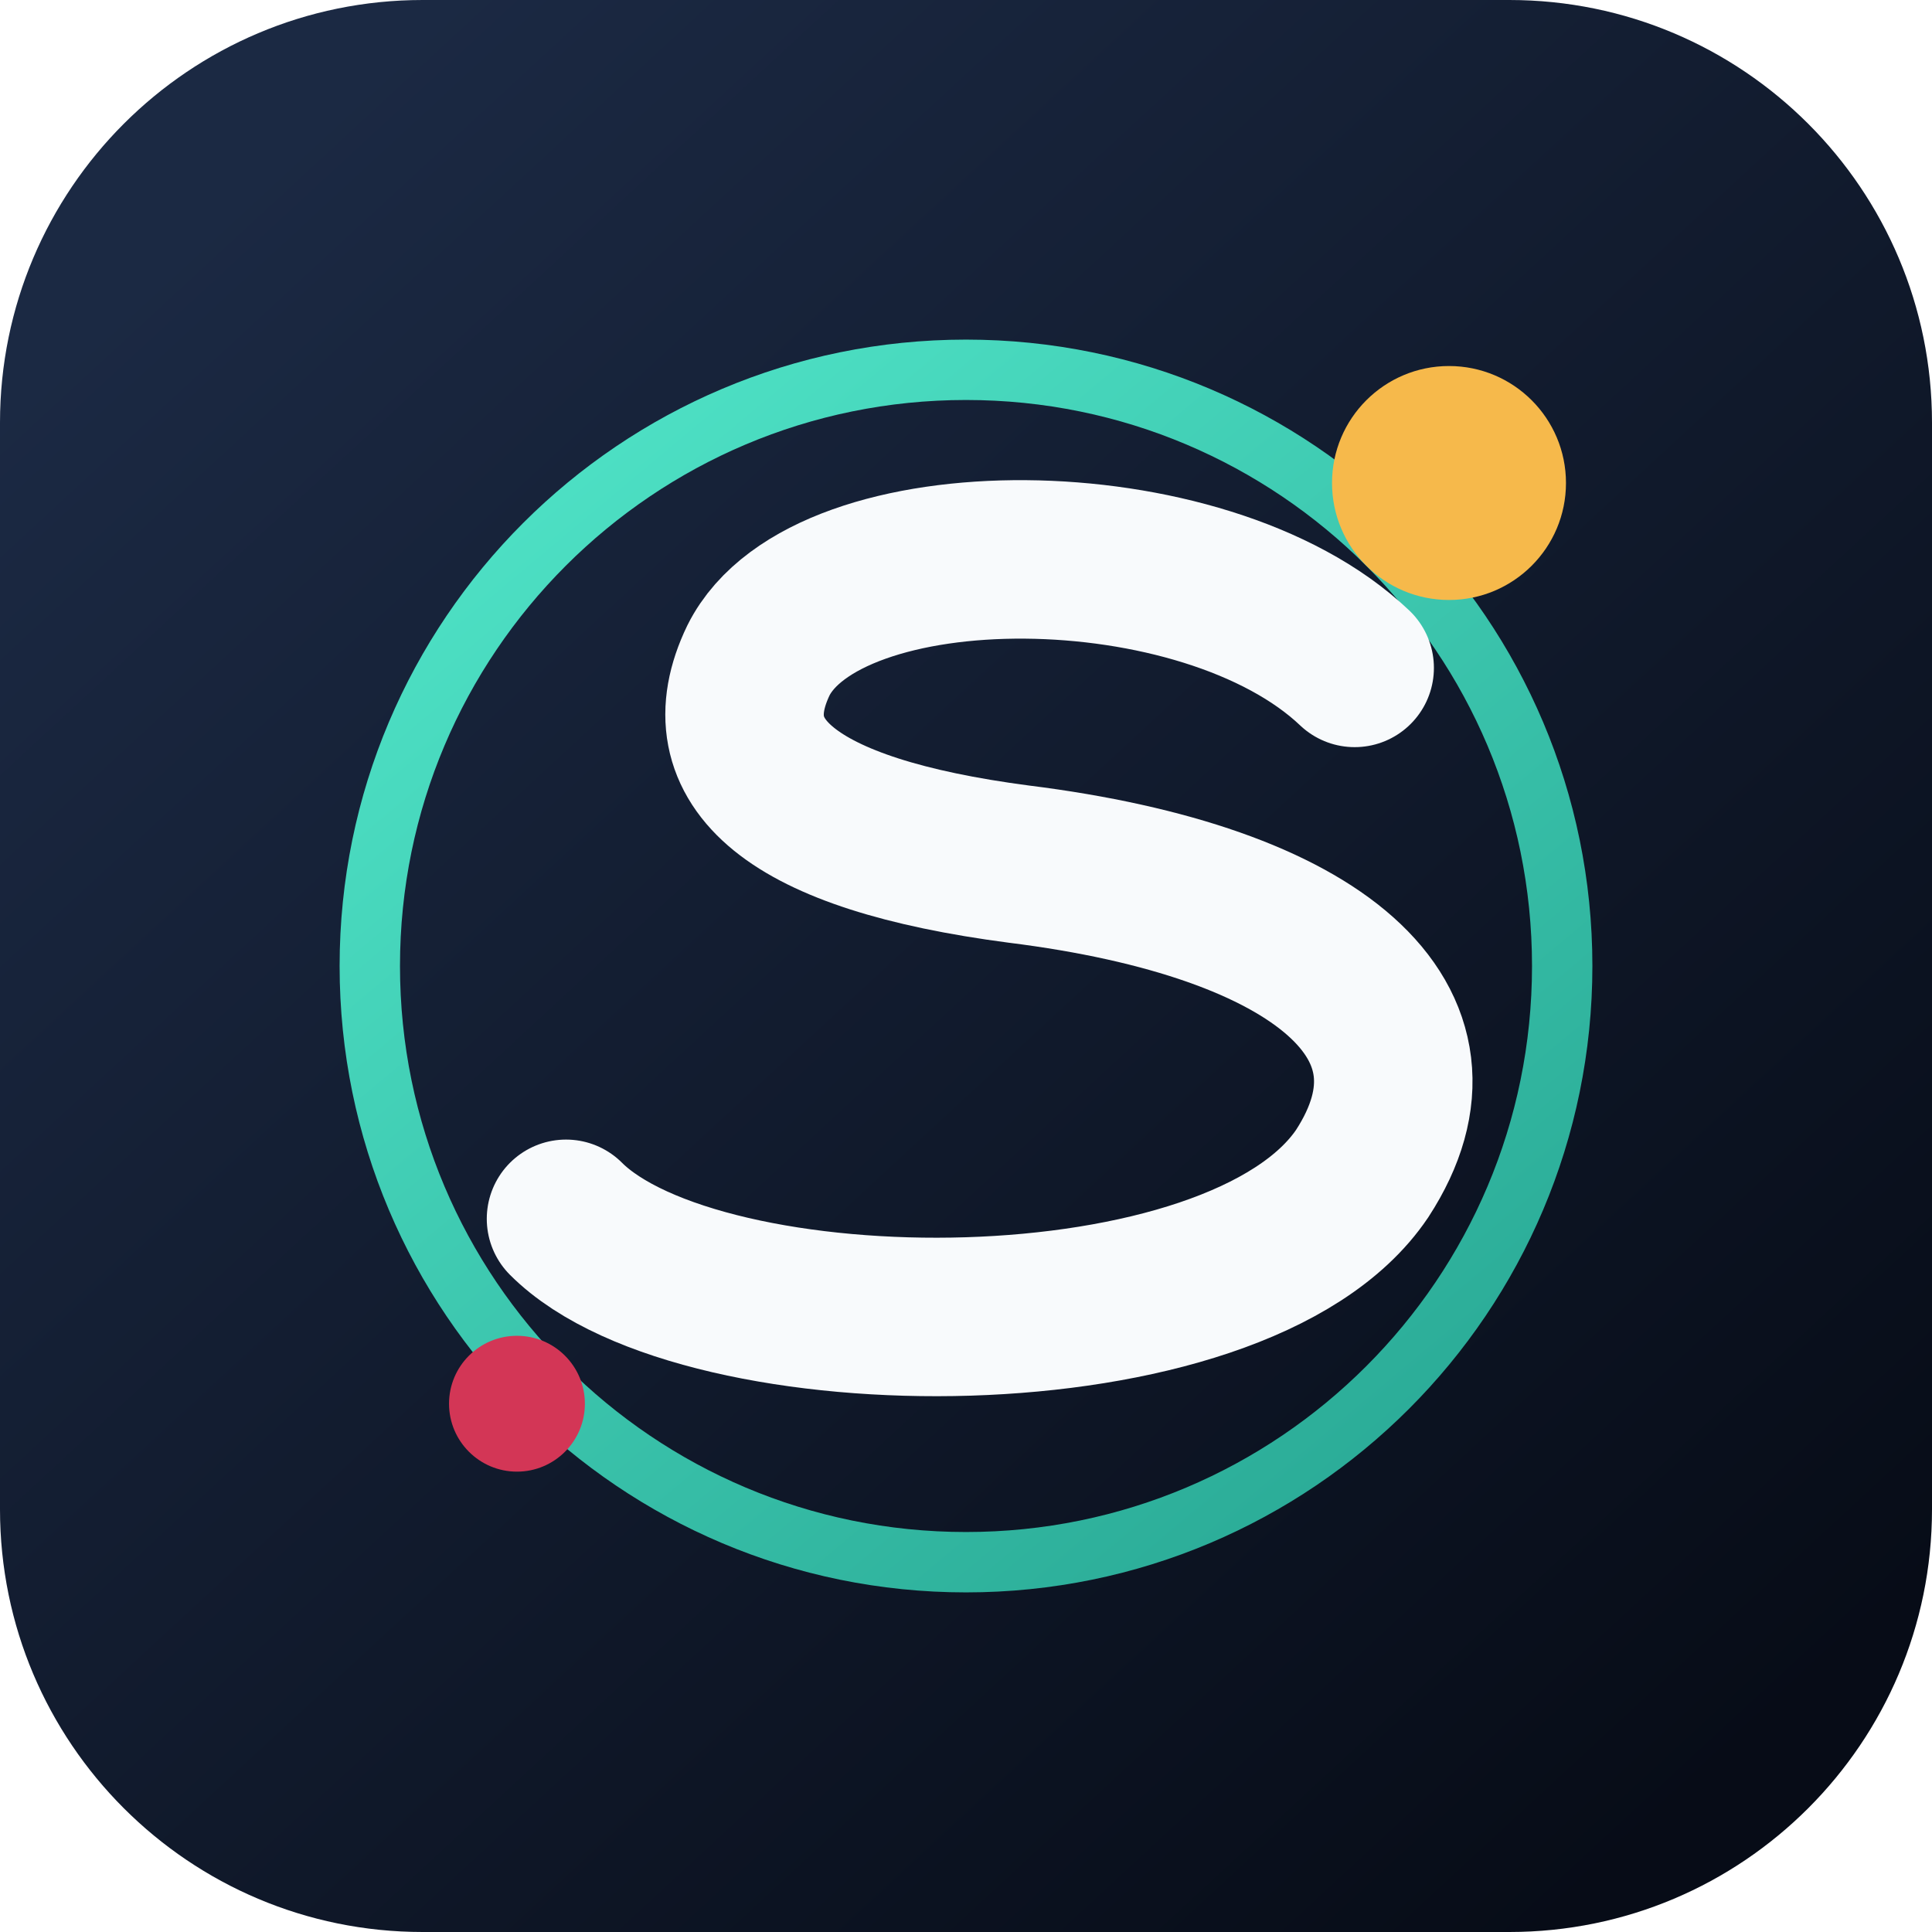
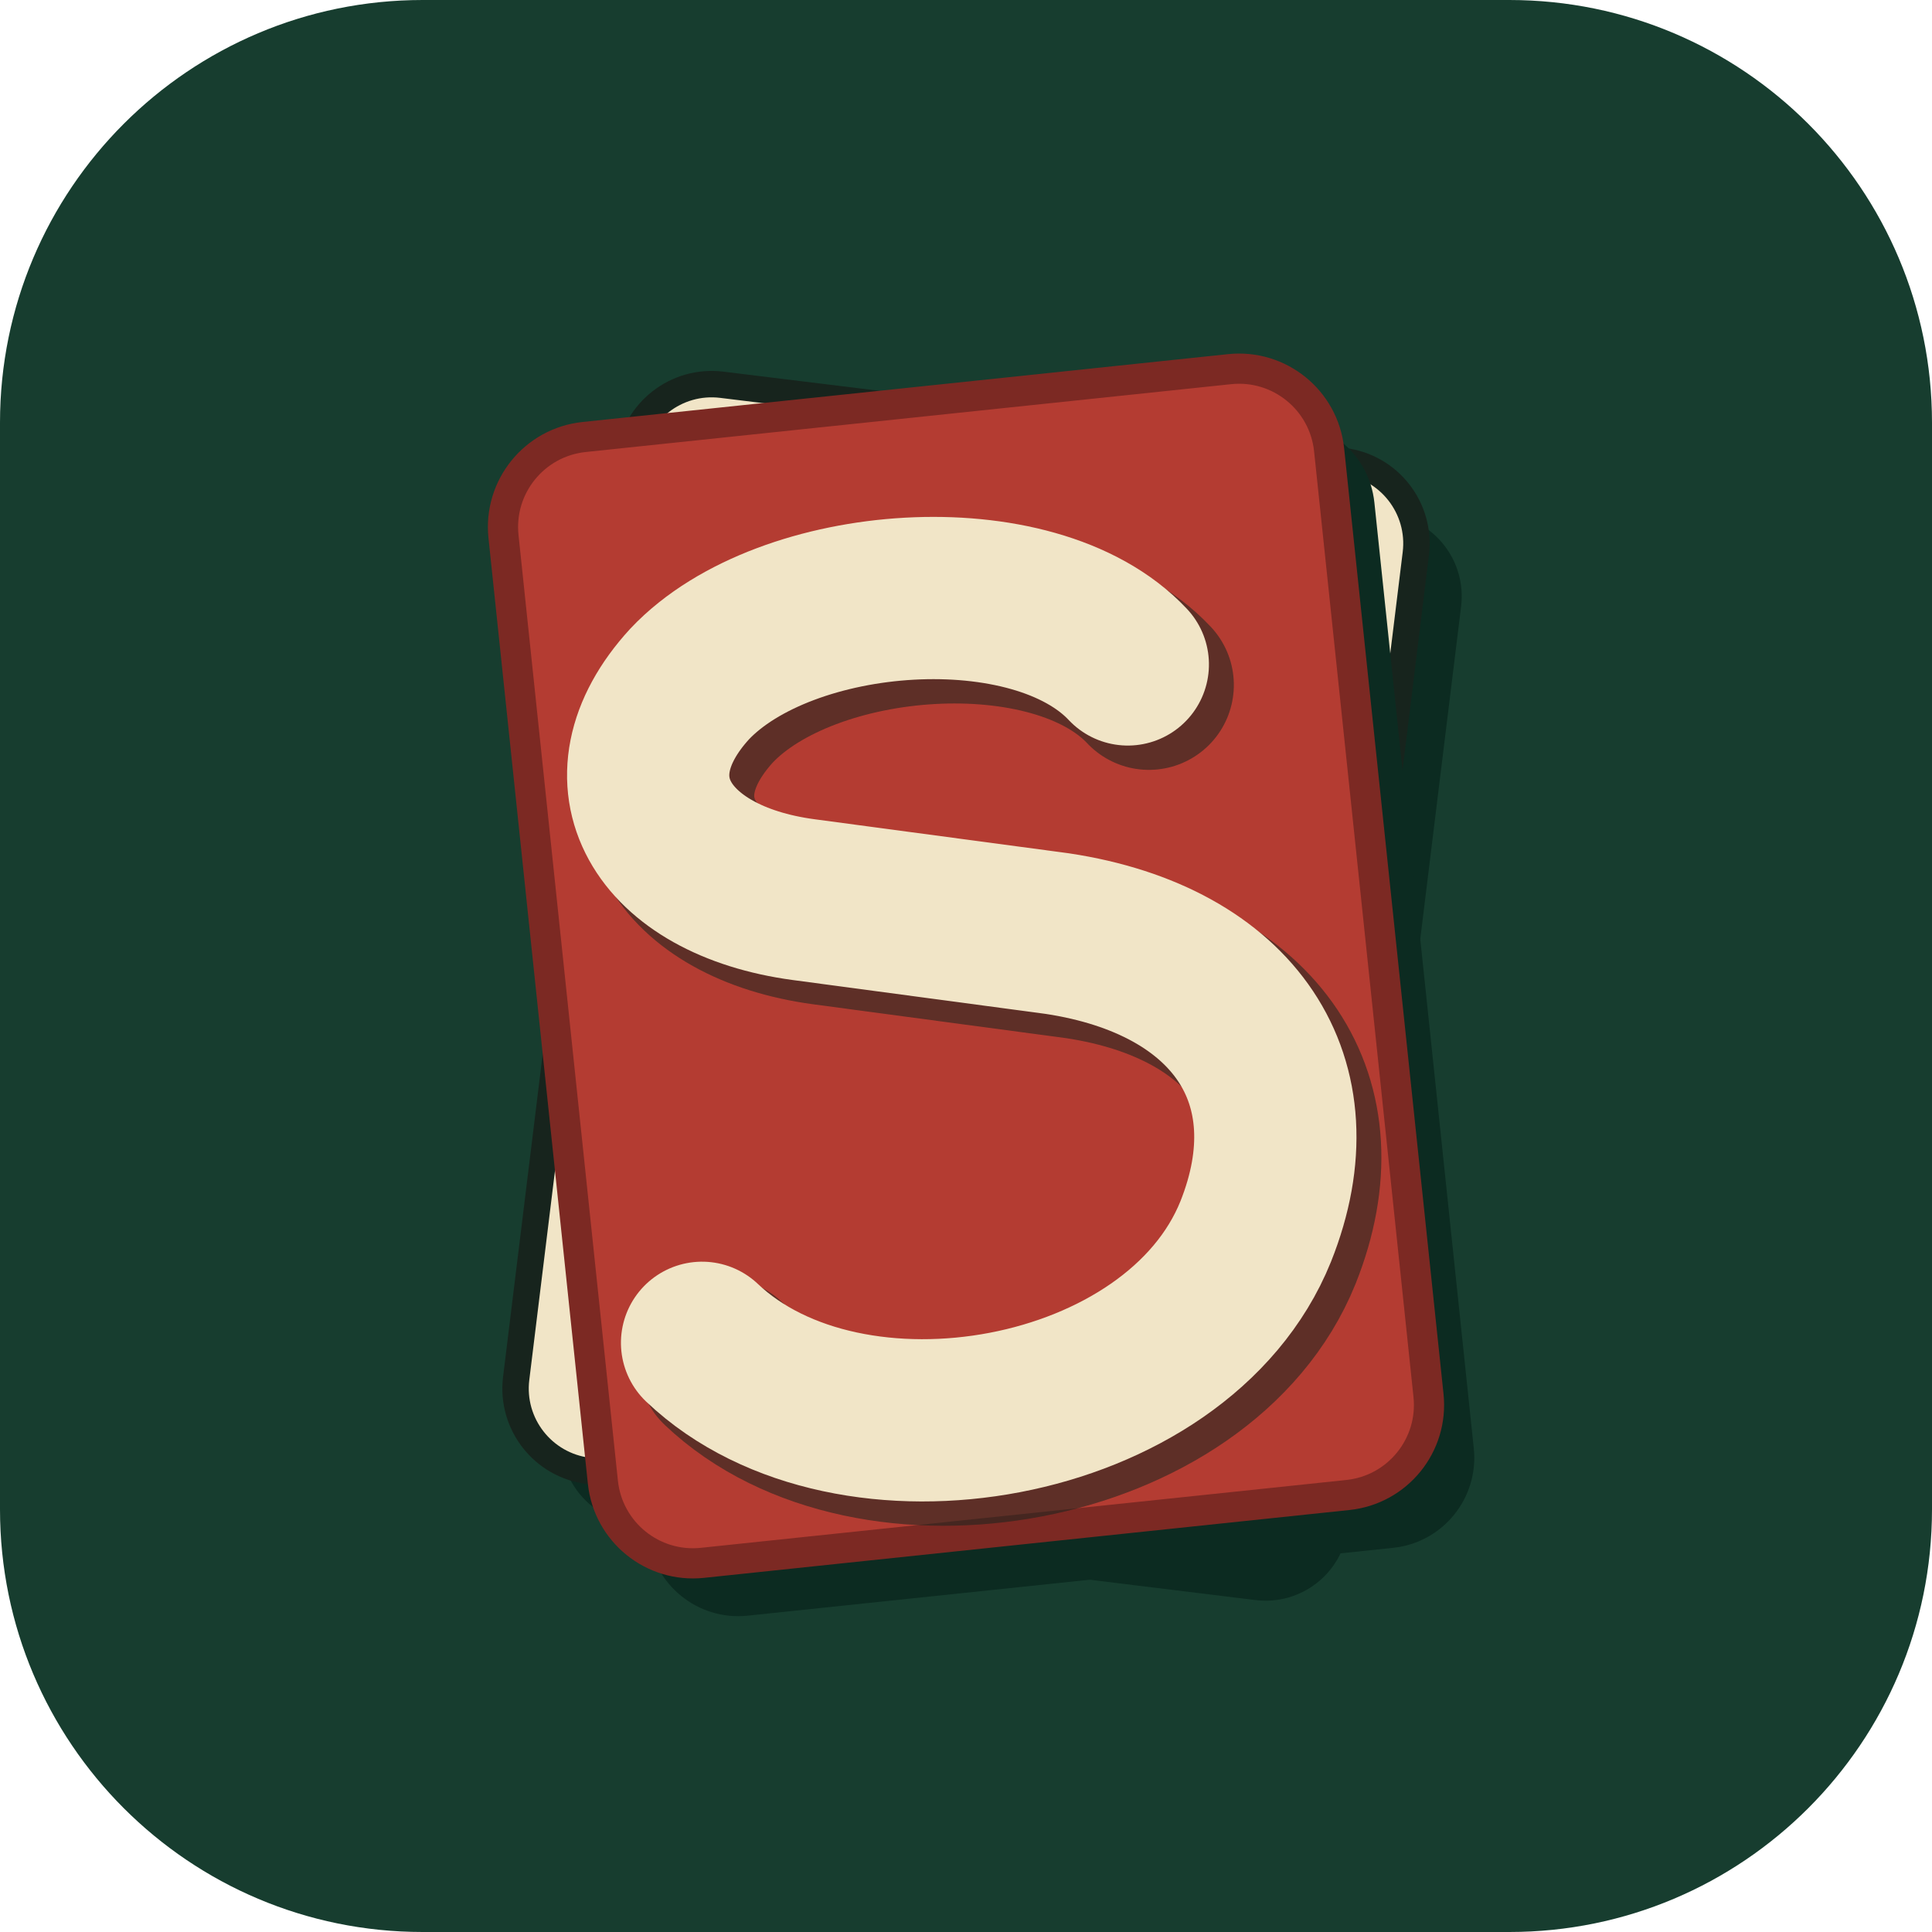
- <svg xmlns="http://www.w3.org/2000/svg" viewBox="0 0 512 512">
-   <defs>
-     <linearGradient id="bg" x1="64" y1="48" x2="456" y2="472" gradientUnits="userSpaceOnUse">
-       <stop stop-color="#1b2943" />
-       <stop offset="1" stop-color="#070c17" />
-     </linearGradient>
-     <linearGradient id="ring" x1="150" y1="120" x2="384" y2="400" gradientUnits="userSpaceOnUse">
-       <stop stop-color="#4de0c4" />
-       <stop offset="1" stop-color="#29a995" />
-     </linearGradient>
-   </defs>
-   <rect width="512" height="512" rx="112" fill="url(#bg)" />
-   <circle cx="256" cy="256" r="158" fill="none" stroke="url(#ring)" stroke-width="16" />
-   <circle cx="384" cy="128" r="31" fill="#f6b94b" />
-   <path d="M150 323c36 36 178 37 211-12 26-40-11-72-91-82-61-8-82-27-69-54 18-36 118-36 158 2" fill="none" stroke="#f8fafc" stroke-width="42" stroke-linecap="round" />
-   <circle cx="137" cy="372" r="18" fill="#d33656" />
+ <svg xmlns="http://www.w3.org/2000/svg" viewBox="0 0 512 512" role="img" aria-labelledby="title">
+   <rect width="512" height="512" rx="112" fill="#173d2f" />
+   <g transform="translate(12 14) rotate(7 256 256)" fill="#0c2b21">
+     <rect x="151" y="111" width="210" height="290" rx="22" />
+   </g>
+   <g transform="rotate(7 256 256)">
+     <rect x="151" y="111" width="210" height="290" rx="22" fill="#f1e5c7" stroke="#17241d" stroke-width="7" />
+     <path d="M180 143l13 16-13 16-13-16zM332 337l13 16-13 16-13-16z" fill="#7c2923" />
+   </g>
+   <g transform="translate(12 14) rotate(-6 256 256)" fill="#0c2b21">
+     <rect x="146" y="106" width="220" height="300" rx="24" />
+   </g>
+   <g transform="rotate(-6 256 256)">
+     <rect x="146" y="106" width="220" height="300" rx="24" fill="#b43c32" stroke="#7c2923" stroke-width="8" />
+     <path d="M307 181c-22-29-88-31-116-7-26 23-13 51 24 60l66 16c46 12 64 46 44 84-26 49-114 55-149 14" fill="none" stroke="#17241d" stroke-width="45" stroke-linecap="round" transform="translate(5 6)" opacity=".55" />
+     <path d="M307 181c-22-29-88-31-116-7-26 23-13 51 24 60l66 16c46 12 64 46 44 84-26 49-114 55-149 14" fill="none" stroke="#f1e5c7" stroke-width="43" stroke-linecap="round" />
+   </g>
</svg>
